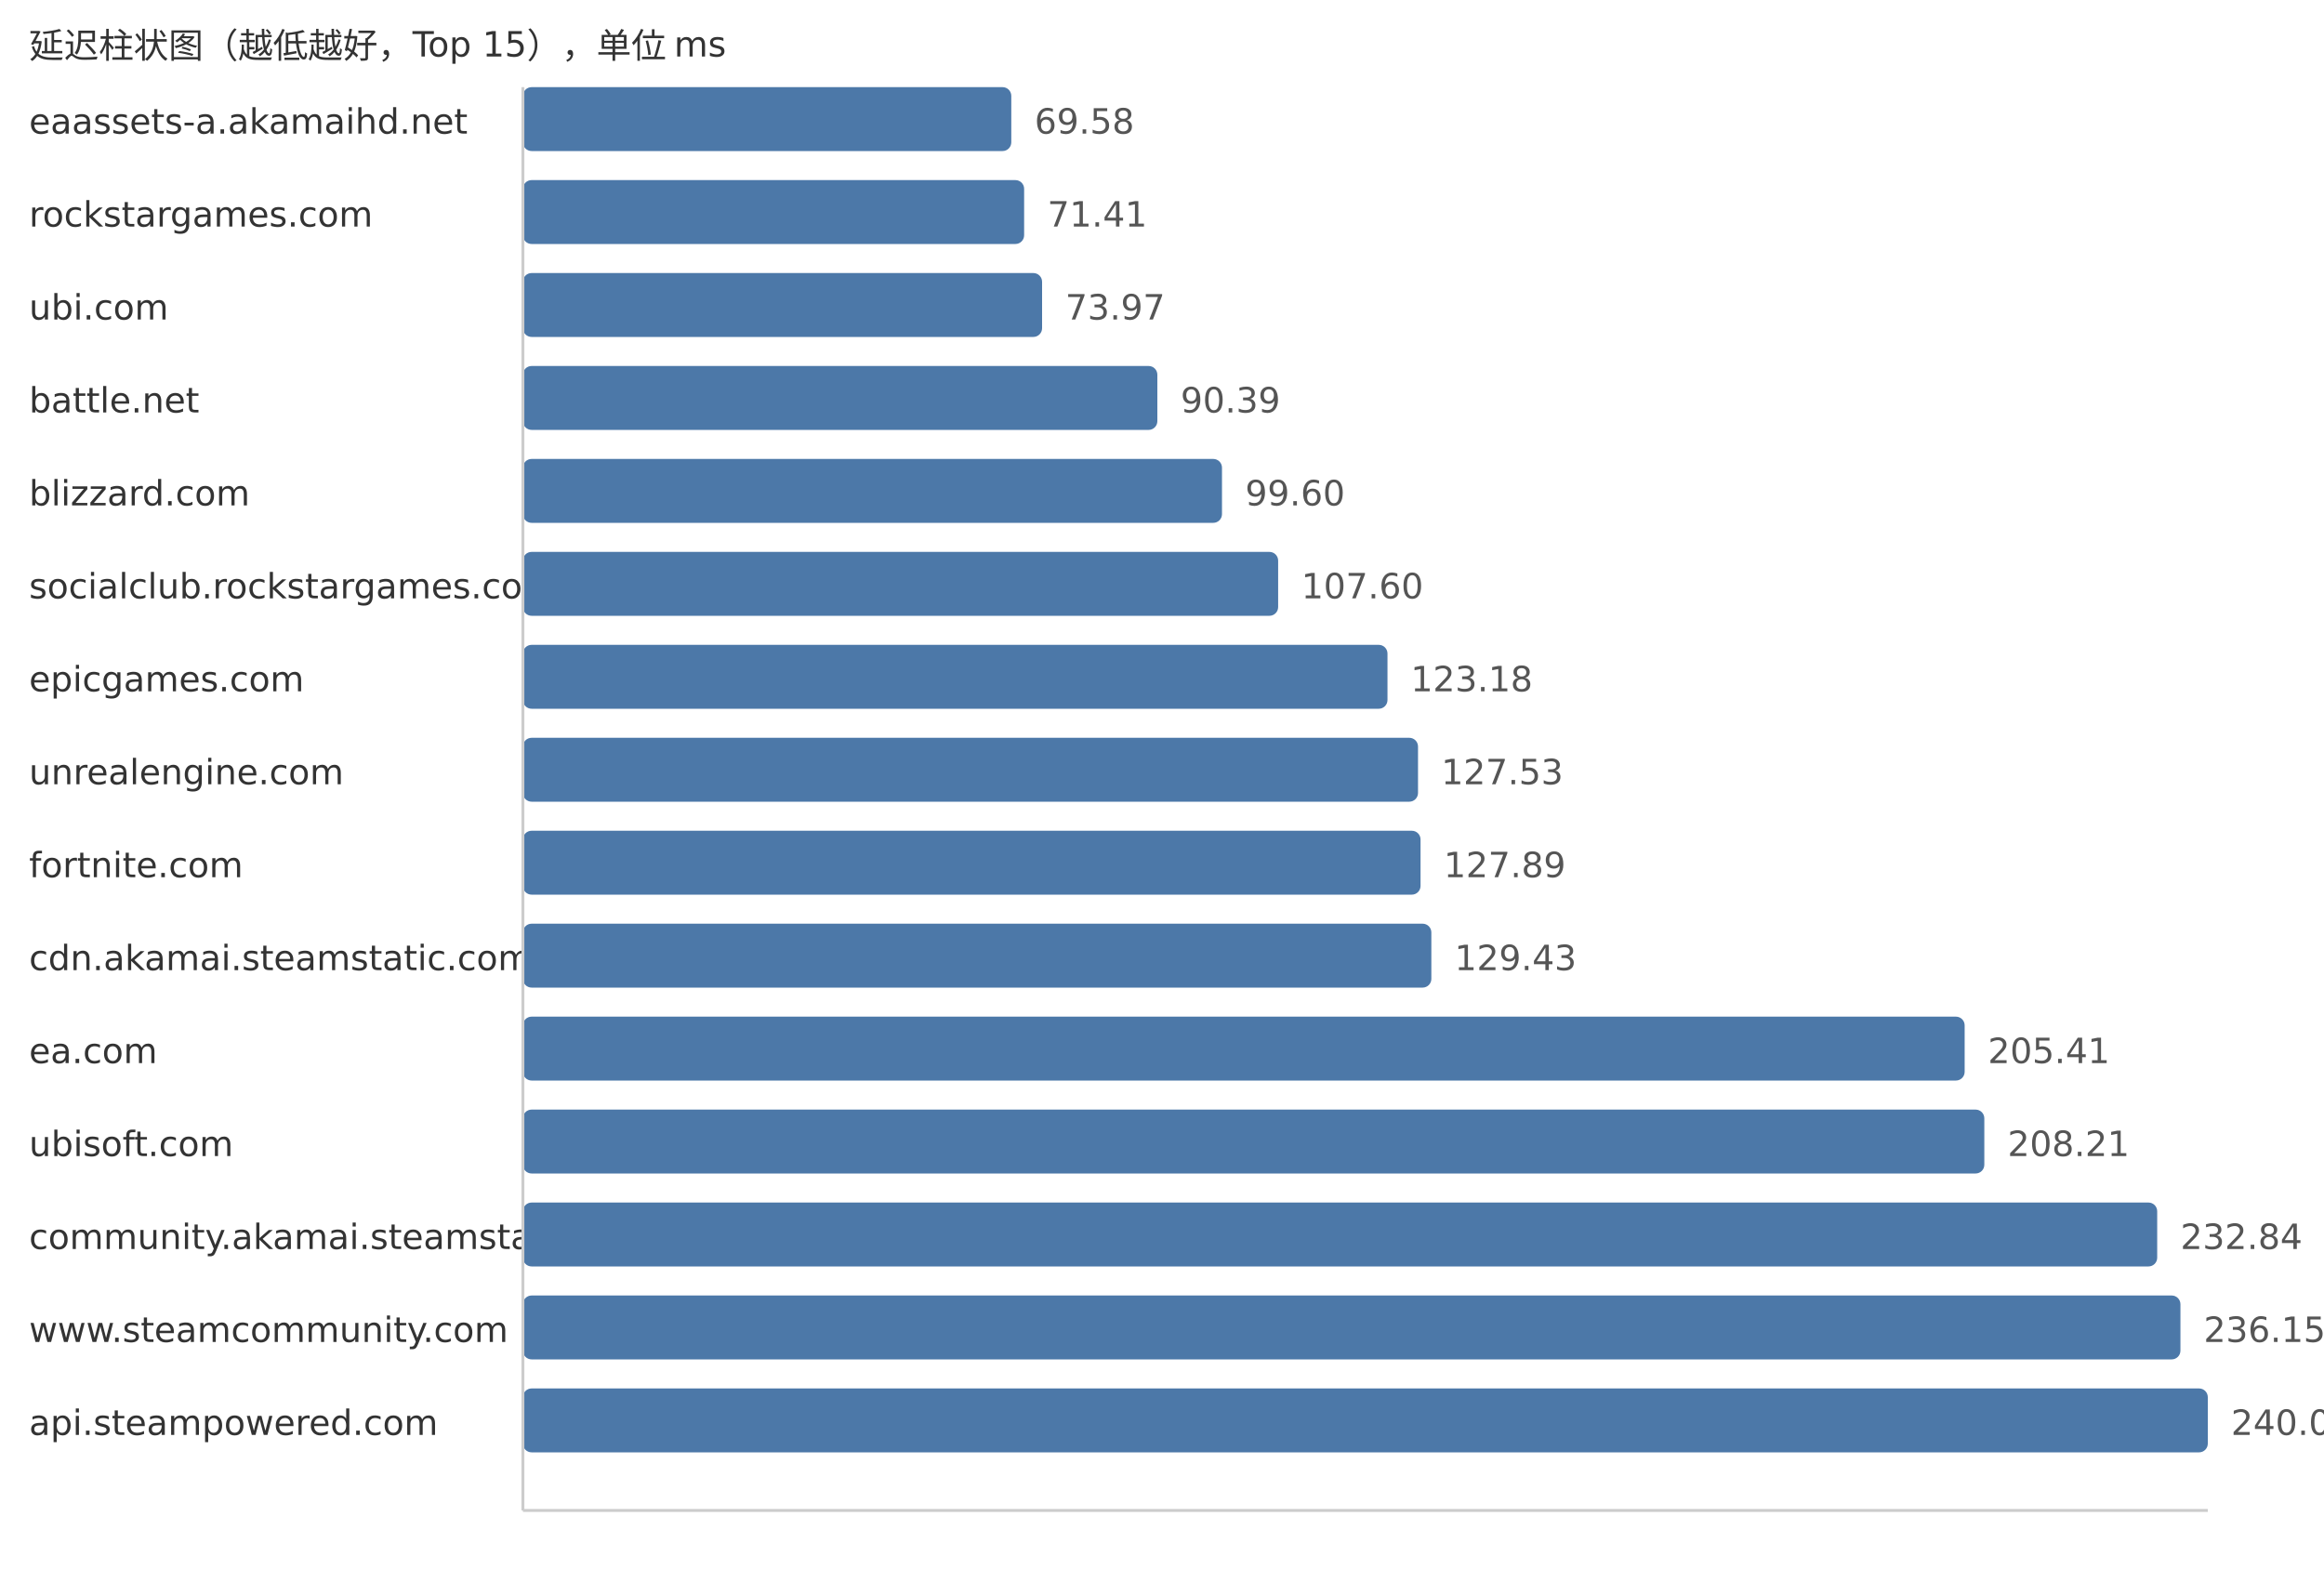
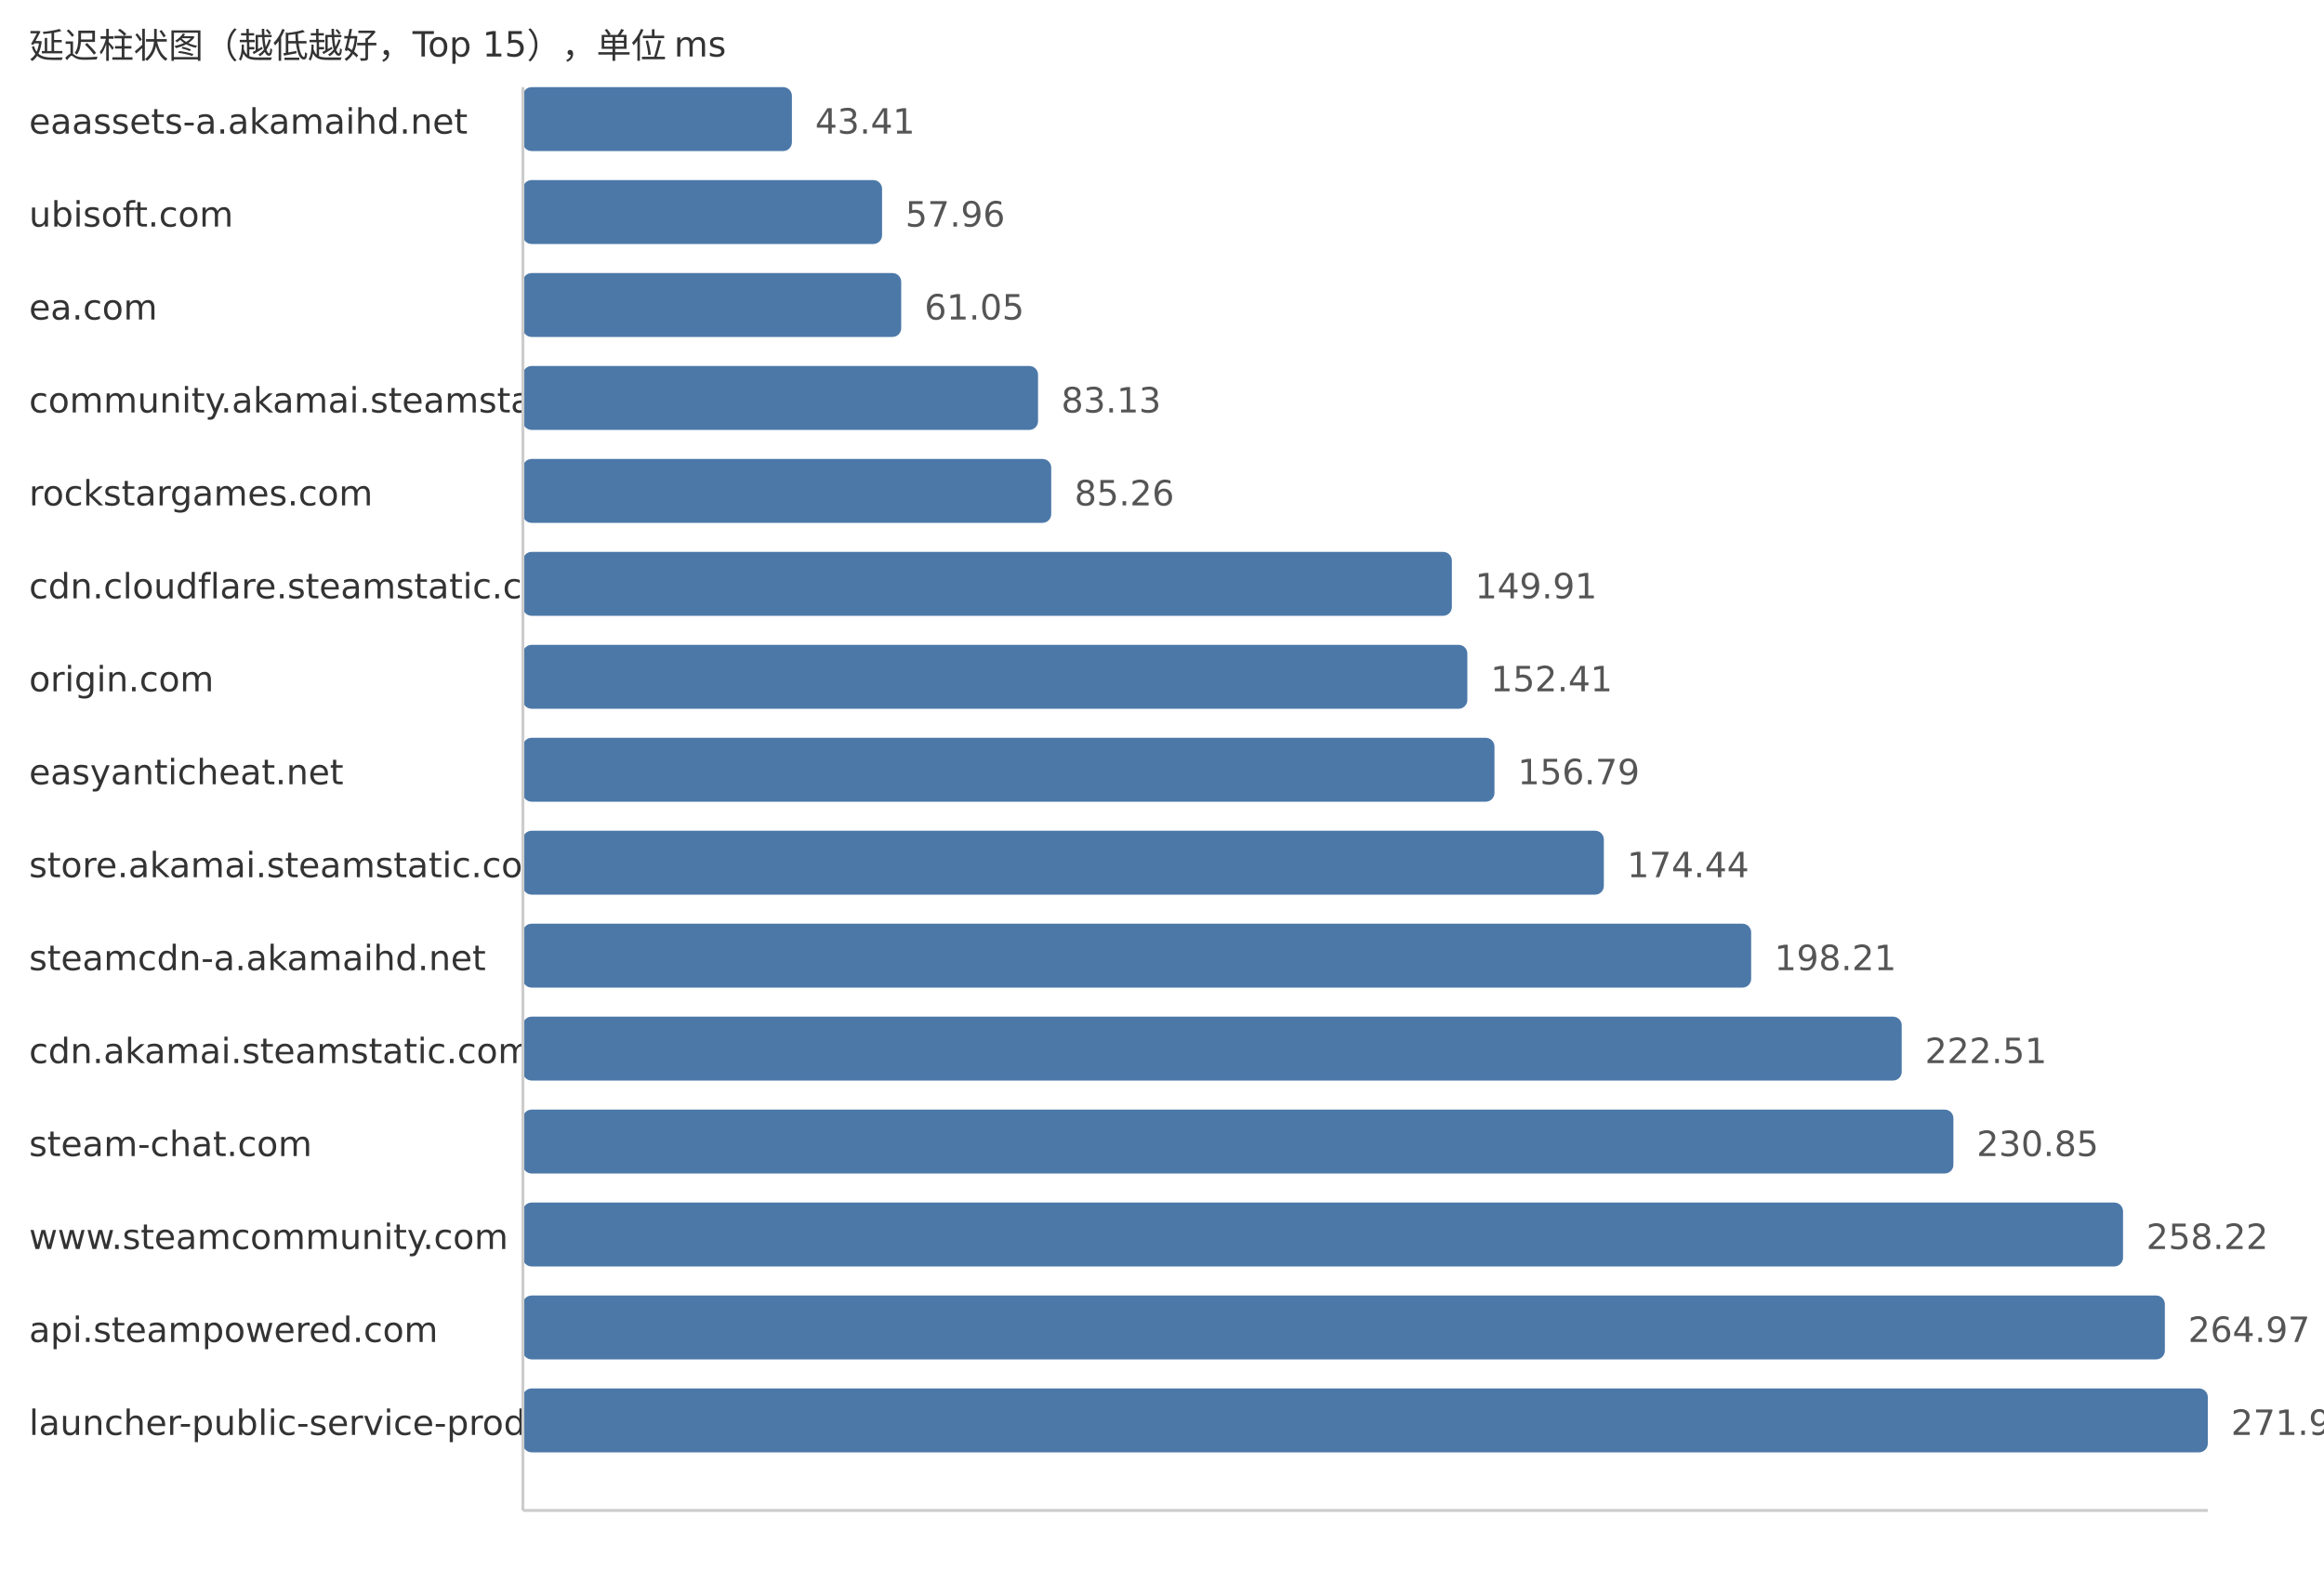
<svg xmlns="http://www.w3.org/2000/svg" width="800" height="540">
  <style> .label{font-family:DejaVu Sans,Verdana,Geneva,sans-serif;font-size:12px;fill:#333} .value{font-family:DejaVu Sans,Verdana,Geneva,sans-serif;font-size:12px;fill:#555} </style>
  <text x="10" y="20" class="label">延迟柱状图（越低越好，Top 15），单位 ms</text>
  <text x="10" y="46" class="label">eaassets-a.akamaihd.net</text>
-   <rect x="180" y="30" width="168.12" height="22" fill="#4c78a8" rx="3" />
-   <text x="356.12" y="46" class="value">69.58</text>
-   <text x="10" y="78" class="label">rockstargames.com</text>
-   <rect x="180" y="62" width="172.54" height="22" fill="#4c78a8" rx="3" />
-   <text x="360.54" y="78" class="value">71.41</text>
-   <text x="10" y="110" class="label">ubi.com</text>
-   <rect x="180" y="94" width="178.72" height="22" fill="#4c78a8" rx="3" />
-   <text x="366.72" y="110" class="value">73.97</text>
-   <text x="10" y="142" class="label">battle.net</text>
-   <rect x="180" y="126" width="218.4" height="22" fill="#4c78a8" rx="3" />
-   <text x="406.4" y="142" class="value">90.39</text>
-   <text x="10" y="174" class="label">blizzard.com</text>
-   <rect x="180" y="158" width="240.65" height="22" fill="#4c78a8" rx="3" />
-   <text x="428.65" y="174" class="value">99.60</text>
-   <text x="10" y="206" class="label">socialclub.rockstargames.com</text>
-   <rect x="180" y="190" width="259.98" height="22" fill="#4c78a8" rx="3" />
-   <text x="447.98" y="206" class="value">107.60</text>
-   <text x="10" y="238" class="label">epicgames.com</text>
-   <rect x="180" y="222" width="297.62" height="22" fill="#4c78a8" rx="3" />
-   <text x="485.62" y="238" class="value">123.18</text>
-   <text x="10" y="270" class="label">unrealengine.com</text>
-   <rect x="180" y="254" width="308.13" height="22" fill="#4c78a8" rx="3" />
-   <text x="496.13" y="270" class="value">127.53</text>
-   <text x="10" y="302" class="label">fortnite.com</text>
-   <rect x="180" y="286" width="309.0" height="22" fill="#4c78a8" rx="3" />
-   <text x="497.0" y="302" class="value">127.89</text>
-   <text x="10" y="334" class="label">cdn.akamai.steamstatic.com</text>
-   <rect x="180" y="318" width="312.72" height="22" fill="#4c78a8" rx="3" />
-   <text x="500.72" y="334" class="value">129.43</text>
-   <text x="10" y="366" class="label">ea.com</text>
-   <rect x="180" y="350" width="496.3" height="22" fill="#4c78a8" rx="3" />
-   <text x="684.3" y="366" class="value">205.41</text>
-   <text x="10" y="398" class="label">ubisoft.com</text>
-   <rect x="180" y="382" width="503.07" height="22" fill="#4c78a8" rx="3" />
-   <text x="691.07" y="398" class="value">208.21</text>
-   <text x="10" y="430" class="label">community.akamai.steamstatic.com</text>
-   <rect x="180" y="414" width="562.58" height="22" fill="#4c78a8" rx="3" />
-   <text x="750.58" y="430" class="value">232.84</text>
-   <text x="10" y="462" class="label">www.steamcommunity.com</text>
-   <rect x="180" y="446" width="570.58" height="22" fill="#4c78a8" rx="3" />
-   <text x="758.58" y="462" class="value">236.15</text>
-   <text x="10" y="494" class="label">api.steampowered.com</text>
+   <rect x="180" y="30" width="92.6" height="22" fill="#4c78a8" rx="3" />
+   <text x="280.6" y="46" class="value">43.41</text>
+   <text x="10" y="78" class="label">ubisoft.com</text>
+   <rect x="180" y="62" width="123.64" height="22" fill="#4c78a8" rx="3" />
+   <text x="311.64" y="78" class="value">57.96</text>
+   <text x="10" y="110" class="label">ea.com</text>
+   <rect x="180" y="94" width="130.23" height="22" fill="#4c78a8" rx="3" />
+   <text x="318.23" y="110" class="value">61.05</text>
+   <text x="10" y="142" class="label">community.akamai.steamstatic.com</text>
+   <rect x="180" y="126" width="177.33" height="22" fill="#4c78a8" rx="3" />
+   <text x="365.33" y="142" class="value">83.13</text>
+   <text x="10" y="174" class="label">rockstargames.com</text>
+   <rect x="180" y="158" width="181.87" height="22" fill="#4c78a8" rx="3" />
+   <text x="369.87" y="174" class="value">85.26</text>
+   <text x="10" y="206" class="label">cdn.cloudflare.steamstatic.com</text>
+   <rect x="180" y="190" width="319.78" height="22" fill="#4c78a8" rx="3" />
+   <text x="507.78" y="206" class="value">149.91</text>
+   <text x="10" y="238" class="label">origin.com</text>
+   <rect x="180" y="222" width="325.11" height="22" fill="#4c78a8" rx="3" />
+   <text x="513.11" y="238" class="value">152.41</text>
+   <text x="10" y="270" class="label">easyanticheat.net</text>
+   <rect x="180" y="254" width="334.45" height="22" fill="#4c78a8" rx="3" />
+   <text x="522.45" y="270" class="value">156.79</text>
+   <text x="10" y="302" class="label">store.akamai.steamstatic.com</text>
+   <rect x="180" y="286" width="372.1" height="22" fill="#4c78a8" rx="3" />
+   <text x="560.1" y="302" class="value">174.44</text>
+   <text x="10" y="334" class="label">steamcdn-a.akamaihd.net</text>
+   <rect x="180" y="318" width="422.81" height="22" fill="#4c78a8" rx="3" />
+   <text x="610.81" y="334" class="value">198.21</text>
+   <text x="10" y="366" class="label">cdn.akamai.steamstatic.com</text>
+   <rect x="180" y="350" width="474.64" height="22" fill="#4c78a8" rx="3" />
+   <text x="662.64" y="366" class="value">222.51</text>
+   <text x="10" y="398" class="label">steam-chat.com</text>
+   <rect x="180" y="382" width="492.43" height="22" fill="#4c78a8" rx="3" />
+   <text x="680.43" y="398" class="value">230.85</text>
+   <text x="10" y="430" class="label">www.steamcommunity.com</text>
+   <rect x="180" y="414" width="550.82" height="22" fill="#4c78a8" rx="3" />
+   <text x="738.82" y="430" class="value">258.22</text>
+   <text x="10" y="462" class="label">api.steampowered.com</text>
+   <rect x="180" y="446" width="565.22" height="22" fill="#4c78a8" rx="3" />
+   <text x="753.22" y="462" class="value">264.97</text>
+   <text x="10" y="494" class="label">launcher-public-service-prod06.ol.epicgames.com</text>
  <rect x="180" y="478" width="580.0" height="22" fill="#4c78a8" rx="3" />
-   <text x="768.0" y="494" class="value">240.05</text>
+   <text x="768.0" y="494" class="value">271.90</text>
  <line x1="180" y1="30" x2="180" y2="520" stroke="#ccc" />
  <line x1="180" y1="520" x2="760" y2="520" stroke="#ccc" />
</svg>
